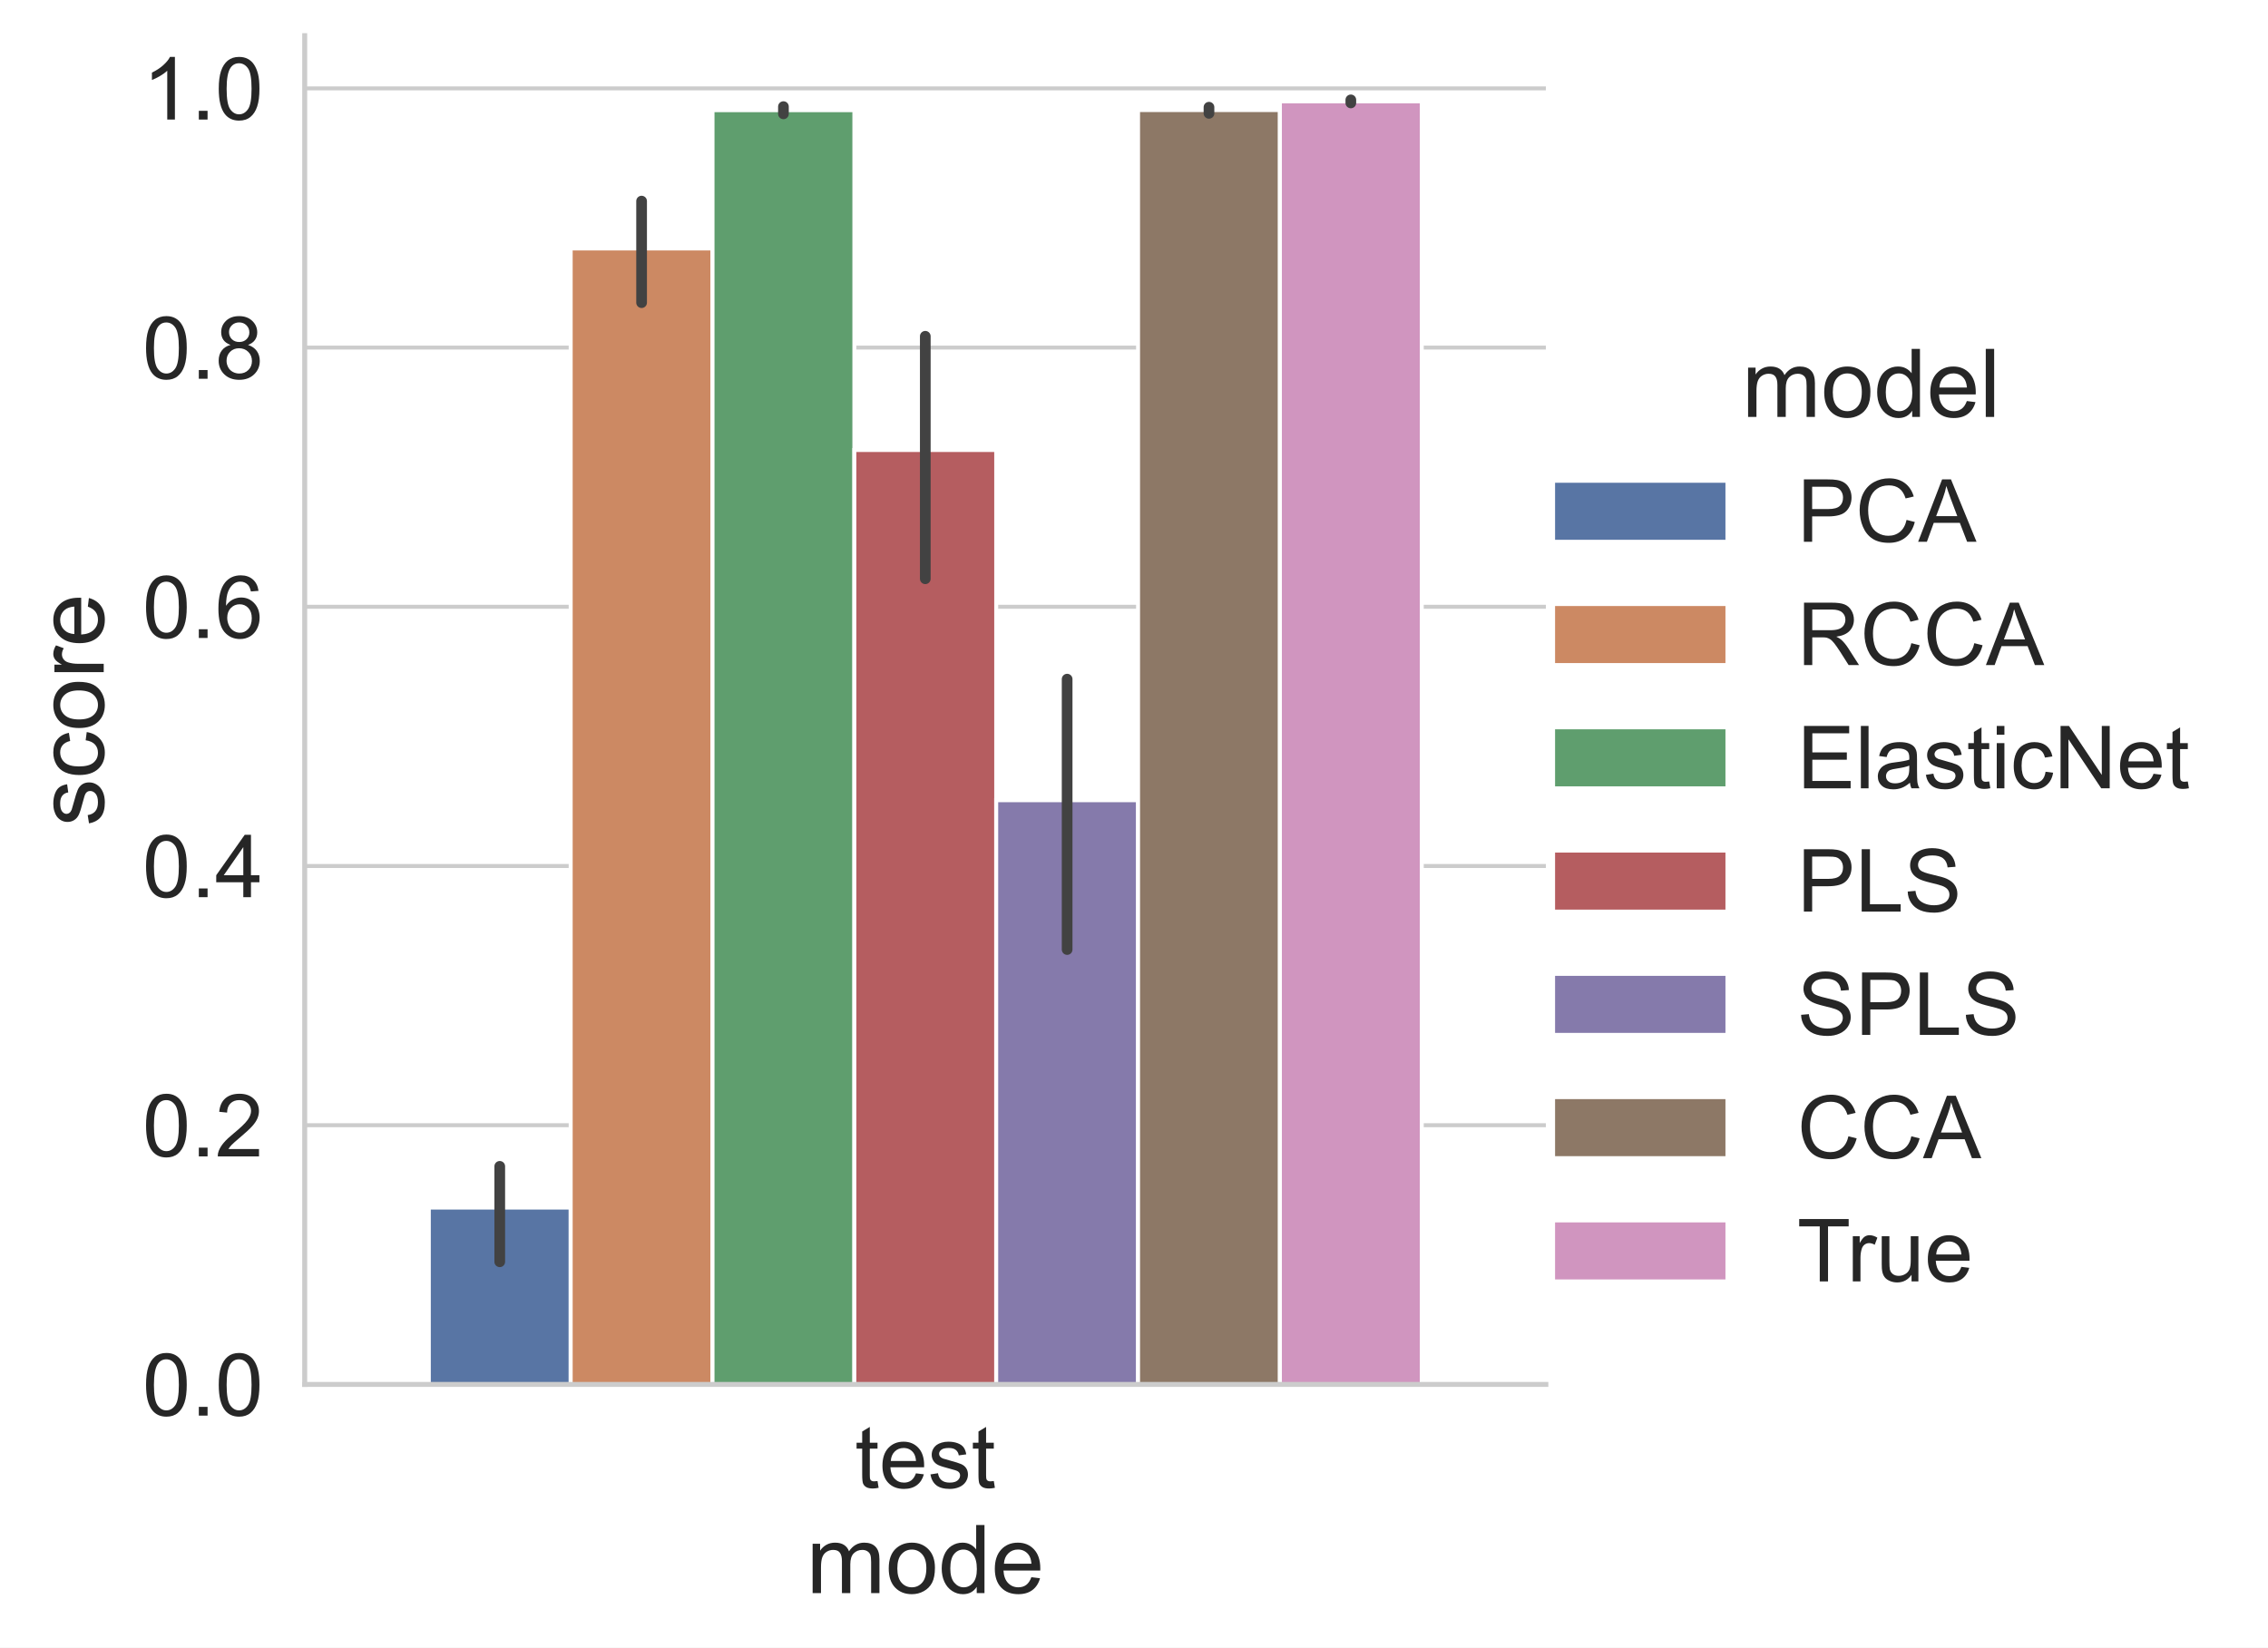
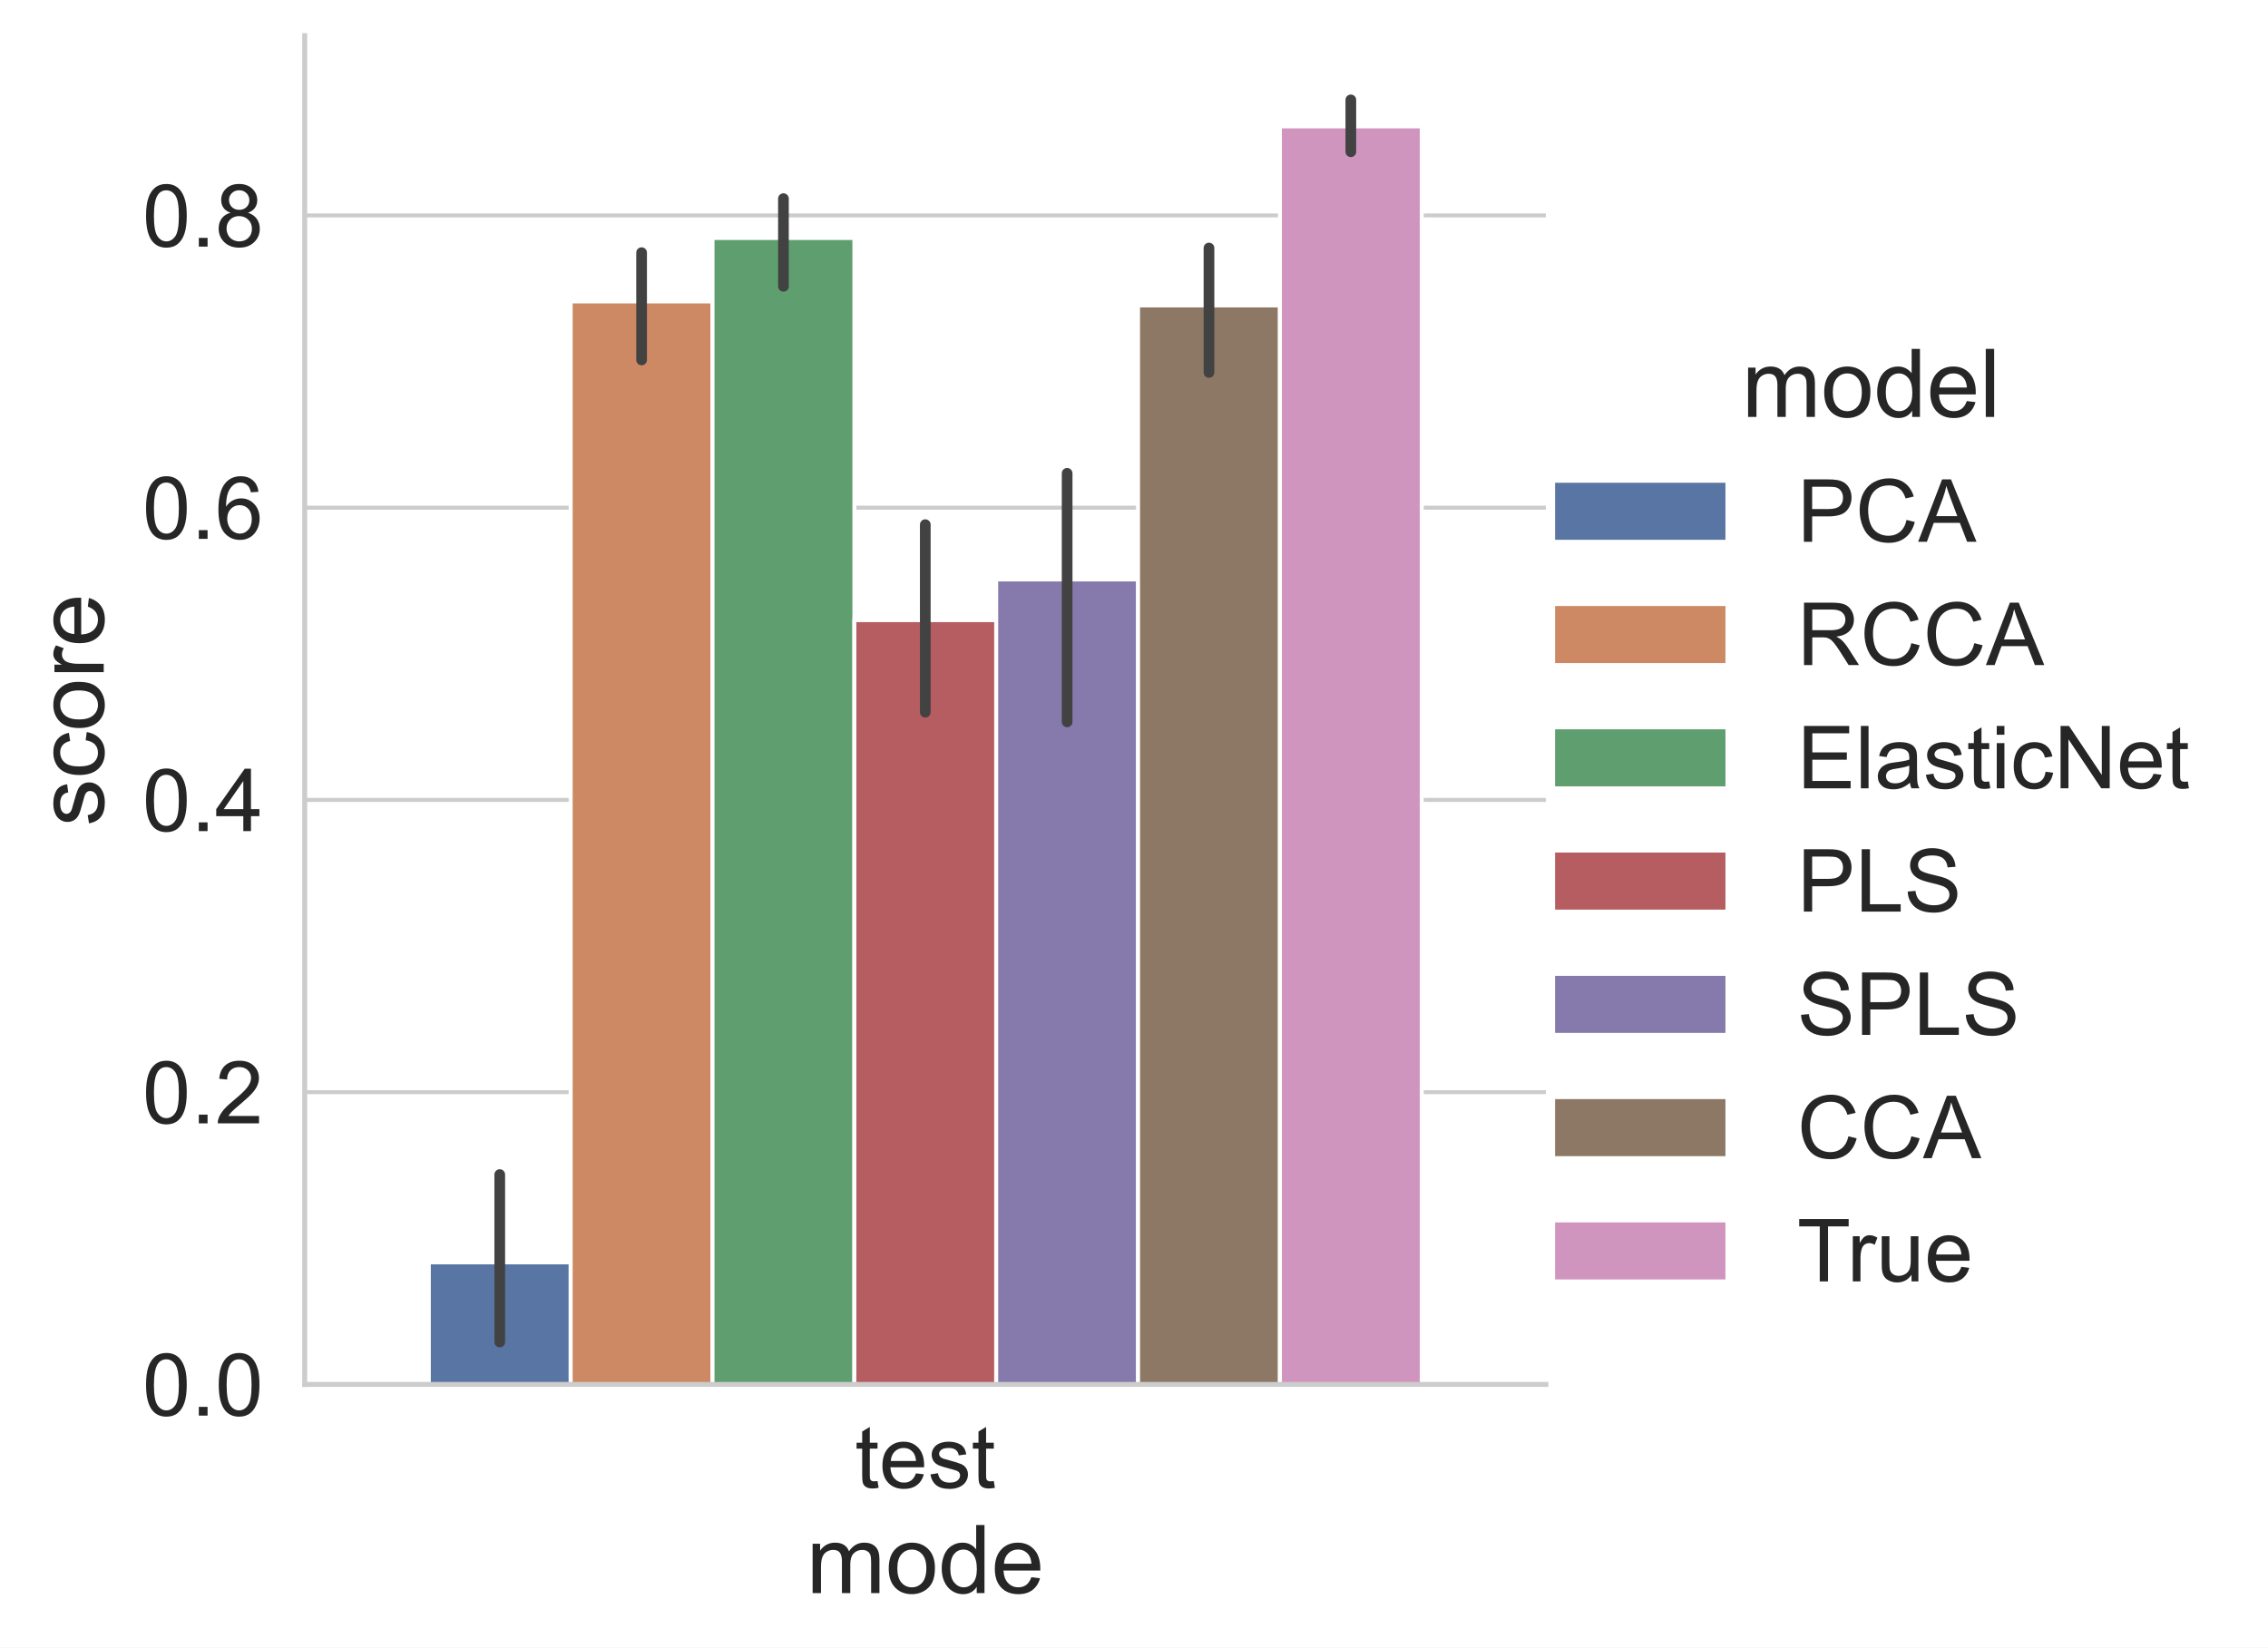
<svg xmlns="http://www.w3.org/2000/svg" xmlns:xlink="http://www.w3.org/1999/xlink" width="457.925pt" height="332.743pt" viewBox="0 0 457.925 332.743" version="1.1">
  <defs>
    <style type="text/css">*{stroke-linejoin: round; stroke-linecap: butt}</style>
  </defs>
  <g id="figure_1">
    <g id="patch_1">
      <path d="M 0 332.743  L 457.925 332.743  L 457.925 0  L 0 0  z " style="fill: #ffffff" />
    </g>
    <g id="axes_1">
      <g id="patch_2">
        <path d="M 61.523 279.588  L 312.121 279.588  L 312.121 7.2  L 61.523 7.2  z " style="fill: #ffffff" />
      </g>
      <g id="matplotlib.axis_1">
        <g id="xtick_1">
          <g id="text_1">
            <g style="fill: #262626" transform="translate(172.6391 300.4857) scale(0.176 -0.176)">
              <defs>
                <path id="ArialMT-74" d="M 1650 503  L 1731 6  Q 1494 -44 1306 -44  Q 1000 -44 831 53  Q 663 150 594 308  Q 525 466 525 972  L 525 2881  L 113 2881  L 113 3319  L 525 3319  L 525 4141  L 1084 4478  L 1084 3319  L 1650 3319  L 1650 2881  L 1084 2881  L 1084 941  Q 1084 700 1114 631  Q 1144 563 1211 522  Q 1278 481 1403 481  Q 1497 481 1650 503  z " transform="scale(0.015625)" />
                <path id="ArialMT-65" d="M 2694 1069  L 3275 997  Q 3138 488 2766 206  Q 2394 -75 1816 -75  Q 1088 -75 661 373  Q 234 822 234 1631  Q 234 2469 665 2931  Q 1097 3394 1784 3394  Q 2450 3394 2872 2941  Q 3294 2488 3294 1666  Q 3294 1616 3291 1516  L 816 1516  Q 847 969 1125 678  Q 1403 388 1819 388  Q 2128 388 2347 550  Q 2566 713 2694 1069  z M 847 1978  L 2700 1978  Q 2663 2397 2488 2606  Q 2219 2931 1791 2931  Q 1403 2931 1139 2672  Q 875 2413 847 1978  z " transform="scale(0.015625)" />
                <path id="ArialMT-73" d="M 197 991  L 753 1078  Q 800 744 1014 566  Q 1228 388 1613 388  Q 2000 388 2187 545  Q 2375 703 2375 916  Q 2375 1106 2209 1216  Q 2094 1291 1634 1406  Q 1016 1563 777 1677  Q 538 1791 414 1992  Q 291 2194 291 2438  Q 291 2659 392 2848  Q 494 3038 669 3163  Q 800 3259 1026 3326  Q 1253 3394 1513 3394  Q 1903 3394 2198 3281  Q 2494 3169 2634 2976  Q 2775 2784 2828 2463  L 2278 2388  Q 2241 2644 2061 2787  Q 1881 2931 1553 2931  Q 1166 2931 1000 2803  Q 834 2675 834 2503  Q 834 2394 903 2306  Q 972 2216 1119 2156  Q 1203 2125 1616 2013  Q 2213 1853 2448 1751  Q 2684 1650 2818 1456  Q 2953 1263 2953 975  Q 2953 694 2789 445  Q 2625 197 2315 61  Q 2006 -75 1616 -75  Q 969 -75 630 194  Q 291 463 197 991  z " transform="scale(0.015625)" />
              </defs>
              <use xlink:href="#ArialMT-74" />
              <use xlink:href="#ArialMT-65" x="27.783" />
              <use xlink:href="#ArialMT-73" x="83.398" />
              <use xlink:href="#ArialMT-74" x="133.398" />
            </g>
          </g>
        </g>
        <g id="text_2">
          <g style="fill: #262626" transform="translate(162.8102 321.7267) scale(0.192 -0.192)">
            <defs>
              <path id="ArialMT-6d" d="M 422 0  L 422 3319  L 925 3319  L 925 2853  Q 1081 3097 1340 3245  Q 1600 3394 1931 3394  Q 2300 3394 2536 3241  Q 2772 3088 2869 2813  Q 3263 3394 3894 3394  Q 4388 3394 4653 3120  Q 4919 2847 4919 2278  L 4919 0  L 4359 0  L 4359 2091  Q 4359 2428 4304 2576  Q 4250 2725 4106 2815  Q 3963 2906 3769 2906  Q 3419 2906 3187 2673  Q 2956 2441 2956 1928  L 2956 0  L 2394 0  L 2394 2156  Q 2394 2531 2256 2718  Q 2119 2906 1806 2906  Q 1569 2906 1367 2781  Q 1166 2656 1075 2415  Q 984 2175 984 1722  L 984 0  L 422 0  z " transform="scale(0.015625)" />
              <path id="ArialMT-6f" d="M 213 1659  Q 213 2581 725 3025  Q 1153 3394 1769 3394  Q 2453 3394 2887 2945  Q 3322 2497 3322 1706  Q 3322 1066 3130 698  Q 2938 331 2570 128  Q 2203 -75 1769 -75  Q 1072 -75 642 372  Q 213 819 213 1659  z M 791 1659  Q 791 1022 1069 705  Q 1347 388 1769 388  Q 2188 388 2466 706  Q 2744 1025 2744 1678  Q 2744 2294 2464 2611  Q 2184 2928 1769 2928  Q 1347 2928 1069 2612  Q 791 2297 791 1659  z " transform="scale(0.015625)" />
              <path id="ArialMT-64" d="M 2575 0  L 2575 419  Q 2259 -75 1647 -75  Q 1250 -75 917 144  Q 584 363 401 755  Q 219 1147 219 1656  Q 219 2153 384 2558  Q 550 2963 881 3178  Q 1213 3394 1622 3394  Q 1922 3394 2156 3267  Q 2391 3141 2538 2938  L 2538 4581  L 3097 4581  L 3097 0  L 2575 0  z M 797 1656  Q 797 1019 1065 703  Q 1334 388 1700 388  Q 2069 388 2326 689  Q 2584 991 2584 1609  Q 2584 2291 2321 2609  Q 2059 2928 1675 2928  Q 1300 2928 1048 2622  Q 797 2316 797 1656  z " transform="scale(0.015625)" />
            </defs>
            <use xlink:href="#ArialMT-6d" />
            <use xlink:href="#ArialMT-6f" x="83.301" />
            <use xlink:href="#ArialMT-64" x="138.916" />
            <use xlink:href="#ArialMT-65" x="194.531" />
          </g>
        </g>
      </g>
      <g id="matplotlib.axis_2">
        <g id="ytick_1">
          <g id="line2d_1">
-             <path d="M 61.523 279.588  L 312.121 279.588  " clip-path="url(#paaf817217c)" style="fill: none; stroke: #cccccc; stroke-width: 0.8; stroke-linecap: round" />
+             <path d="M 61.523 279.588  L 312.121 279.588  " clip-path="url(#p96ac923877)" style="fill: none; stroke: #cccccc; stroke-width: 0.8; stroke-linecap: round" />
          </g>
          <g id="text_3">
            <g style="fill: #262626" transform="translate(28.759 285.8869) scale(0.176 -0.176)">
              <defs>
                <path id="ArialMT-30" d="M 266 2259  Q 266 3072 433 3567  Q 600 4063 929 4331  Q 1259 4600 1759 4600  Q 2128 4600 2406 4451  Q 2684 4303 2865 4023  Q 3047 3744 3150 3342  Q 3253 2941 3253 2259  Q 3253 1453 3087 958  Q 2922 463 2592 192  Q 2263 -78 1759 -78  Q 1097 -78 719 397  Q 266 969 266 2259  z M 844 2259  Q 844 1131 1108 757  Q 1372 384 1759 384  Q 2147 384 2411 759  Q 2675 1134 2675 2259  Q 2675 3391 2411 3762  Q 2147 4134 1753 4134  Q 1366 4134 1134 3806  Q 844 3388 844 2259  z " transform="scale(0.015625)" />
                <path id="ArialMT-2e" d="M 581 0  L 581 641  L 1222 641  L 1222 0  L 581 0  z " transform="scale(0.015625)" />
              </defs>
              <use xlink:href="#ArialMT-30" />
              <use xlink:href="#ArialMT-2e" x="55.615" />
              <use xlink:href="#ArialMT-30" x="83.398" />
            </g>
          </g>
        </g>
        <g id="ytick_2">
          <g id="line2d_2">
-             <path d="M 61.523 227.239  L 312.121 227.239  " clip-path="url(#paaf817217c)" style="fill: none; stroke: #cccccc; stroke-width: 0.8; stroke-linecap: round" />
+             <path d="M 61.523 220.567  L 312.121 220.567  " clip-path="url(#p96ac923877)" style="fill: none; stroke: #cccccc; stroke-width: 0.8; stroke-linecap: round" />
          </g>
          <g id="text_4">
-             <g style="fill: #262626" transform="translate(28.759 233.5383) scale(0.176 -0.176)">
+             <g style="fill: #262626" transform="translate(28.759 226.8657) scale(0.176 -0.176)">
              <defs>
                <path id="ArialMT-32" d="M 3222 541  L 3222 0  L 194 0  Q 188 203 259 391  Q 375 700 629 1000  Q 884 1300 1366 1694  Q 2113 2306 2375 2664  Q 2638 3022 2638 3341  Q 2638 3675 2398 3904  Q 2159 4134 1775 4134  Q 1369 4134 1125 3890  Q 881 3647 878 3216  L 300 3275  Q 359 3922 746 4261  Q 1134 4600 1788 4600  Q 2447 4600 2831 4234  Q 3216 3869 3216 3328  Q 3216 3053 3103 2787  Q 2991 2522 2730 2228  Q 2469 1934 1863 1422  Q 1356 997 1212 845  Q 1069 694 975 541  L 3222 541  z " transform="scale(0.015625)" />
              </defs>
              <use xlink:href="#ArialMT-30" />
              <use xlink:href="#ArialMT-2e" x="55.615" />
              <use xlink:href="#ArialMT-32" x="83.398" />
            </g>
          </g>
        </g>
        <g id="ytick_3">
          <g id="line2d_3">
-             <path d="M 61.523 174.891  L 312.121 174.891  " clip-path="url(#paaf817217c)" style="fill: none; stroke: #cccccc; stroke-width: 0.8; stroke-linecap: round" />
+             <path d="M 61.523 161.546  L 312.121 161.546  " clip-path="url(#p96ac923877)" style="fill: none; stroke: #cccccc; stroke-width: 0.8; stroke-linecap: round" />
          </g>
          <g id="text_5">
-             <g style="fill: #262626" transform="translate(28.759 181.1897) scale(0.176 -0.176)">
+             <g style="fill: #262626" transform="translate(28.759 167.8444) scale(0.176 -0.176)">
              <defs>
                <path id="ArialMT-34" d="M 2069 0  L 2069 1097  L 81 1097  L 81 1613  L 2172 4581  L 2631 4581  L 2631 1613  L 3250 1613  L 3250 1097  L 2631 1097  L 2631 0  L 2069 0  z M 2069 1613  L 2069 3678  L 634 1613  L 2069 1613  z " transform="scale(0.015625)" />
              </defs>
              <use xlink:href="#ArialMT-30" />
              <use xlink:href="#ArialMT-2e" x="55.615" />
              <use xlink:href="#ArialMT-34" x="83.398" />
            </g>
          </g>
        </g>
        <g id="ytick_4">
          <g id="line2d_4">
-             <path d="M 61.523 122.542  L 312.121 122.542  " clip-path="url(#paaf817217c)" style="fill: none; stroke: #cccccc; stroke-width: 0.8; stroke-linecap: round" />
+             <path d="M 61.523 102.524  L 312.121 102.524  " clip-path="url(#p96ac923877)" style="fill: none; stroke: #cccccc; stroke-width: 0.8; stroke-linecap: round" />
          </g>
          <g id="text_6">
-             <g style="fill: #262626" transform="translate(28.759 128.8411) scale(0.176 -0.176)">
+             <g style="fill: #262626" transform="translate(28.759 108.8232) scale(0.176 -0.176)">
              <defs>
                <path id="ArialMT-36" d="M 3184 3459  L 2625 3416  Q 2550 3747 2413 3897  Q 2184 4138 1850 4138  Q 1581 4138 1378 3988  Q 1113 3794 959 3422  Q 806 3050 800 2363  Q 1003 2672 1297 2822  Q 1591 2972 1913 2972  Q 2475 2972 2870 2558  Q 3266 2144 3266 1488  Q 3266 1056 3080 686  Q 2894 316 2569 119  Q 2244 -78 1831 -78  Q 1128 -78 684 439  Q 241 956 241 2144  Q 241 3472 731 4075  Q 1159 4600 1884 4600  Q 2425 4600 2770 4297  Q 3116 3994 3184 3459  z M 888 1484  Q 888 1194 1011 928  Q 1134 663 1356 523  Q 1578 384 1822 384  Q 2178 384 2434 671  Q 2691 959 2691 1453  Q 2691 1928 2437 2201  Q 2184 2475 1800 2475  Q 1419 2475 1153 2201  Q 888 1928 888 1484  z " transform="scale(0.015625)" />
              </defs>
              <use xlink:href="#ArialMT-30" />
              <use xlink:href="#ArialMT-2e" x="55.615" />
              <use xlink:href="#ArialMT-36" x="83.398" />
            </g>
          </g>
        </g>
        <g id="ytick_5">
          <g id="line2d_5">
-             <path d="M 61.523 70.194  L 312.121 70.194  " clip-path="url(#paaf817217c)" style="fill: none; stroke: #cccccc; stroke-width: 0.8; stroke-linecap: round" />
+             <path d="M 61.523 43.503  L 312.121 43.503  " clip-path="url(#p96ac923877)" style="fill: none; stroke: #cccccc; stroke-width: 0.8; stroke-linecap: round" />
          </g>
          <g id="text_7">
-             <g style="fill: #262626" transform="translate(28.759 76.49248) scale(0.176 -0.176)">
+             <g style="fill: #262626" transform="translate(28.759 49.80198) scale(0.176 -0.176)">
              <defs>
                <path id="ArialMT-38" d="M 1131 2484  Q 781 2613 612 2850  Q 444 3088 444 3419  Q 444 3919 803 4259  Q 1163 4600 1759 4600  Q 2359 4600 2725 4251  Q 3091 3903 3091 3403  Q 3091 3084 2923 2848  Q 2756 2613 2416 2484  Q 2838 2347 3058 2040  Q 3278 1734 3278 1309  Q 3278 722 2862 322  Q 2447 -78 1769 -78  Q 1091 -78 675 323  Q 259 725 259 1325  Q 259 1772 486 2073  Q 713 2375 1131 2484  z M 1019 3438  Q 1019 3113 1228 2906  Q 1438 2700 1772 2700  Q 2097 2700 2305 2904  Q 2513 3109 2513 3406  Q 2513 3716 2298 3927  Q 2084 4138 1766 4138  Q 1444 4138 1231 3931  Q 1019 3725 1019 3438  z M 838 1322  Q 838 1081 952 856  Q 1066 631 1291 507  Q 1516 384 1775 384  Q 2178 384 2440 643  Q 2703 903 2703 1303  Q 2703 1709 2433 1975  Q 2163 2241 1756 2241  Q 1359 2241 1098 1978  Q 838 1716 838 1322  z " transform="scale(0.015625)" />
              </defs>
              <use xlink:href="#ArialMT-30" />
              <use xlink:href="#ArialMT-2e" x="55.615" />
              <use xlink:href="#ArialMT-38" x="83.398" />
            </g>
          </g>
        </g>
-         <g id="ytick_6">
-           <g id="line2d_6">
-             <path d="M 61.523 17.845  L 312.121 17.845  " clip-path="url(#paaf817217c)" style="fill: none; stroke: #cccccc; stroke-width: 0.8; stroke-linecap: round" />
-           </g>
-           <g id="text_8">
-             <g style="fill: #262626" transform="translate(28.759 24.14388) scale(0.176 -0.176)">
-               <defs>
-                 <path id="ArialMT-31" d="M 2384 0  L 1822 0  L 1822 3584  Q 1619 3391 1289 3197  Q 959 3003 697 2906  L 697 3450  Q 1169 3672 1522 3987  Q 1875 4303 2022 4600  L 2384 4600  L 2384 0  z " transform="scale(0.015625)" />
-               </defs>
-               <use xlink:href="#ArialMT-31" />
-               <use xlink:href="#ArialMT-2e" x="55.615" />
-               <use xlink:href="#ArialMT-30" x="83.398" />
-             </g>
-           </g>
-         </g>
-         <g id="text_9">
+         <g id="text_8">
          <g style="fill: #262626" transform="translate(20.943 166.8675) rotate(-90) scale(0.192 -0.192)">
            <defs>
              <path id="ArialMT-63" d="M 2588 1216  L 3141 1144  Q 3050 572 2676 248  Q 2303 -75 1759 -75  Q 1078 -75 664 370  Q 250 816 250 1647  Q 250 2184 428 2587  Q 606 2991 970 3192  Q 1334 3394 1763 3394  Q 2303 3394 2647 3120  Q 2991 2847 3088 2344  L 2541 2259  Q 2463 2594 2264 2762  Q 2066 2931 1784 2931  Q 1359 2931 1093 2626  Q 828 2322 828 1663  Q 828 994 1084 691  Q 1341 388 1753 388  Q 2084 388 2306 591  Q 2528 794 2588 1216  z " transform="scale(0.015625)" />
              <path id="ArialMT-72" d="M 416 0  L 416 3319  L 922 3319  L 922 2816  Q 1116 3169 1280 3281  Q 1444 3394 1641 3394  Q 1925 3394 2219 3213  L 2025 2691  Q 1819 2813 1613 2813  Q 1428 2813 1281 2702  Q 1134 2591 1072 2394  Q 978 2094 978 1738  L 978 0  L 416 0  z " transform="scale(0.015625)" />
            </defs>
            <use xlink:href="#ArialMT-73" />
            <use xlink:href="#ArialMT-63" x="50" />
            <use xlink:href="#ArialMT-6f" x="100" />
            <use xlink:href="#ArialMT-72" x="155.615" />
            <use xlink:href="#ArialMT-65" x="188.916" />
          </g>
        </g>
      </g>
      <g id="patch_3">
-         <path d="M 86.583 279.588  L 115.223 279.588  L 115.223 243.876  L 86.583 243.876  z " clip-path="url(#paaf817217c)" style="fill: #5875a4; stroke: #ffffff; stroke-width: 0.8; stroke-linejoin: miter" />
+         <path d="M 86.583 279.588  L 115.223 279.588  L 115.223 254.938  L 86.583 254.938  z " clip-path="url(#p96ac923877)" style="fill: #5875a4; stroke: #ffffff; stroke-width: 0.8; stroke-linejoin: miter" />
      </g>
      <g id="patch_4">
-         <path d="M 115.223 279.588  L 143.862 279.588  L 143.862 50.177  L 115.223 50.177  z " clip-path="url(#paaf817217c)" style="fill: #cc8963; stroke: #ffffff; stroke-width: 0.8; stroke-linejoin: miter" />
+         <path d="M 115.223 279.588  L 143.862 279.588  L 143.862 60.875  L 115.223 60.875  z " clip-path="url(#p96ac923877)" style="fill: #cc8963; stroke: #ffffff; stroke-width: 0.8; stroke-linejoin: miter" />
      </g>
      <g id="patch_5">
-         <path d="M 143.862 279.588  L 172.502 279.588  L 172.502 22.248  L 143.862 22.248  z " clip-path="url(#paaf817217c)" style="fill: #5f9e6e; stroke: #ffffff; stroke-width: 0.8; stroke-linejoin: miter" />
+         <path d="M 143.862 279.588  L 172.502 279.588  L 172.502 48.072  L 143.862 48.072  z " clip-path="url(#p96ac923877)" style="fill: #5f9e6e; stroke: #ffffff; stroke-width: 0.8; stroke-linejoin: miter" />
      </g>
      <g id="patch_6">
-         <path d="M 172.502 279.588  L 201.142 279.588  L 201.142 90.884  L 172.502 90.884  z " clip-path="url(#paaf817217c)" style="fill: #b55d60; stroke: #ffffff; stroke-width: 0.8; stroke-linejoin: miter" />
+         <path d="M 172.502 279.588  L 201.142 279.588  L 201.142 125.24  L 172.502 125.24  z " clip-path="url(#p96ac923877)" style="fill: #b55d60; stroke: #ffffff; stroke-width: 0.8; stroke-linejoin: miter" />
      </g>
      <g id="patch_7">
-         <path d="M 201.142 279.588  L 229.782 279.588  L 229.782 161.609  L 201.142 161.609  z " clip-path="url(#paaf817217c)" style="fill: #857aab; stroke: #ffffff; stroke-width: 0.8; stroke-linejoin: miter" />
+         <path d="M 201.142 279.588  L 229.782 279.588  L 229.782 117.019  L 201.142 117.019  z " clip-path="url(#p96ac923877)" style="fill: #857aab; stroke: #ffffff; stroke-width: 0.8; stroke-linejoin: miter" />
      </g>
      <g id="patch_8">
-         <path d="M 229.782 279.588  L 258.422 279.588  L 258.422 22.224  L 229.782 22.224  z " clip-path="url(#paaf817217c)" style="fill: #8d7866; stroke: #ffffff; stroke-width: 0.8; stroke-linejoin: miter" />
+         <path d="M 229.782 279.588  L 258.422 279.588  L 258.422 61.685  L 229.782 61.685  z " clip-path="url(#p96ac923877)" style="fill: #8d7866; stroke: #ffffff; stroke-width: 0.8; stroke-linejoin: miter" />
      </g>
      <g id="patch_9">
-         <path d="M 258.422 279.588  L 287.062 279.588  L 287.062 20.471  L 258.422 20.471  z " clip-path="url(#paaf817217c)" style="fill: #d095bf; stroke: #ffffff; stroke-width: 0.8; stroke-linejoin: miter" />
+         <path d="M 258.422 279.588  L 287.062 279.588  L 287.062 25.519  L 258.422 25.519  z " clip-path="url(#p96ac923877)" style="fill: #d095bf; stroke: #ffffff; stroke-width: 0.8; stroke-linejoin: miter" />
+       </g>
+       <g id="line2d_6">
+         <path d="M 100.903 271.03  L 100.903 237.211  " clip-path="url(#p96ac923877)" style="fill: none; stroke: #424242; stroke-width: 2.16; stroke-linecap: round" />
      </g>
      <g id="line2d_7">
-         <path d="M 100.903 254.82  L 100.903 235.547  " clip-path="url(#paaf817217c)" style="fill: none; stroke: #424242; stroke-width: 2.16; stroke-linecap: round" />
+         <path d="M 129.543 72.689  L 129.543 51.026  " clip-path="url(#p96ac923877)" style="fill: none; stroke: #424242; stroke-width: 2.16; stroke-linecap: round" />
      </g>
      <g id="line2d_8">
-         <path d="M 129.543 61.122  L 129.543 40.614  " clip-path="url(#paaf817217c)" style="fill: none; stroke: #424242; stroke-width: 2.16; stroke-linecap: round" />
+         <path d="M 158.182 57.824  L 158.182 40.116  " clip-path="url(#p96ac923877)" style="fill: none; stroke: #424242; stroke-width: 2.16; stroke-linecap: round" />
      </g>
      <g id="line2d_9">
-         <path d="M 158.182 22.993  L 158.182 21.532  " clip-path="url(#paaf817217c)" style="fill: none; stroke: #424242; stroke-width: 2.16; stroke-linecap: round" />
+         <path d="M 186.822 143.833  L 186.822 105.955  " clip-path="url(#p96ac923877)" style="fill: none; stroke: #424242; stroke-width: 2.16; stroke-linecap: round" />
      </g>
      <g id="line2d_10">
-         <path d="M 186.822 116.883  L 186.822 67.913  " clip-path="url(#paaf817217c)" style="fill: none; stroke: #424242; stroke-width: 2.16; stroke-linecap: round" />
+         <path d="M 215.462 145.783  L 215.462 95.589  " clip-path="url(#p96ac923877)" style="fill: none; stroke: #424242; stroke-width: 2.16; stroke-linecap: round" />
      </g>
      <g id="line2d_11">
-         <path d="M 215.462 191.761  L 215.462 137.155  " clip-path="url(#paaf817217c)" style="fill: none; stroke: #424242; stroke-width: 2.16; stroke-linecap: round" />
+         <path d="M 244.102 75.222  L 244.102 50.088  " clip-path="url(#p96ac923877)" style="fill: none; stroke: #424242; stroke-width: 2.16; stroke-linecap: round" />
      </g>
      <g id="line2d_12">
-         <path d="M 244.102 22.891  L 244.102 21.651  " clip-path="url(#paaf817217c)" style="fill: none; stroke: #424242; stroke-width: 2.16; stroke-linecap: round" />
-       </g>
-       <g id="line2d_13">
-         <path d="M 272.742 20.786  L 272.742 20.171  " clip-path="url(#paaf817217c)" style="fill: none; stroke: #424242; stroke-width: 2.16; stroke-linecap: round" />
+         <path d="M 272.742 30.647  L 272.742 20.171  " clip-path="url(#p96ac923877)" style="fill: none; stroke: #424242; stroke-width: 2.16; stroke-linecap: round" />
      </g>
      <g id="patch_10">
        <path d="M 61.523 279.588  L 61.523 7.2  " style="fill: none; stroke: #cccccc; stroke-linejoin: miter; stroke-linecap: square" />
      </g>
      <g id="patch_11">
        <path d="M 61.523 279.588  L 312.121 279.588  " style="fill: none; stroke: #cccccc; stroke-linejoin: miter; stroke-linecap: square" />
      </g>
    </g>
    <g id="legend_1">
-       <g id="text_10">
+       <g id="text_9">
        <g style="fill: #262626" transform="translate(351.6878 84.19975) scale(0.192 -0.192)">
          <defs>
            <path id="ArialMT-6c" d="M 409 0  L 409 4581  L 972 4581  L 972 0  L 409 0  z " transform="scale(0.015625)" />
          </defs>
          <use xlink:href="#ArialMT-6d" />
          <use xlink:href="#ArialMT-6f" x="83.301" />
          <use xlink:href="#ArialMT-64" x="138.916" />
          <use xlink:href="#ArialMT-65" x="194.531" />
          <use xlink:href="#ArialMT-6c" x="250.146" />
        </g>
      </g>
      <g id="patch_12">
        <path d="M 313.58 109.413  L 348.78 109.413  L 348.78 97.094  L 313.58 97.094  z " style="fill: #5875a4; stroke: #ffffff; stroke-width: 0.8; stroke-linejoin: miter" />
      </g>
-       <g id="text_11">
+       <g id="text_10">
        <g style="fill: #262626" transform="translate(362.8604 109.4135) scale(0.176 -0.176)">
          <defs>
            <path id="ArialMT-50" d="M 494 0  L 494 4581  L 2222 4581  Q 2678 4581 2919 4538  Q 3256 4481 3484 4323  Q 3713 4166 3852 3881  Q 3991 3597 3991 3256  Q 3991 2672 3619 2267  Q 3247 1863 2275 1863  L 1100 1863  L 1100 0  L 494 0  z M 1100 2403  L 2284 2403  Q 2872 2403 3119 2622  Q 3366 2841 3366 3238  Q 3366 3525 3220 3729  Q 3075 3934 2838 4000  Q 2684 4041 2272 4041  L 1100 4041  L 1100 2403  z " transform="scale(0.015625)" />
            <path id="ArialMT-43" d="M 3763 1606  L 4369 1453  Q 4178 706 3683 314  Q 3188 -78 2472 -78  Q 1731 -78 1267 223  Q 803 525 561 1097  Q 319 1669 319 2325  Q 319 3041 592 3573  Q 866 4106 1370 4382  Q 1875 4659 2481 4659  Q 3169 4659 3637 4309  Q 4106 3959 4291 3325  L 3694 3184  Q 3534 3684 3231 3912  Q 2928 4141 2469 4141  Q 1941 4141 1586 3887  Q 1231 3634 1087 3207  Q 944 2781 944 2328  Q 944 1744 1114 1308  Q 1284 872 1643 656  Q 2003 441 2422 441  Q 2931 441 3284 734  Q 3638 1028 3763 1606  z " transform="scale(0.015625)" />
            <path id="ArialMT-41" d="M -9 0  L 1750 4581  L 2403 4581  L 4278 0  L 3588 0  L 3053 1388  L 1138 1388  L 634 0  L -9 0  z M 1313 1881  L 2866 1881  L 2388 3150  Q 2169 3728 2063 4100  Q 1975 3659 1816 3225  L 1313 1881  z " transform="scale(0.015625)" />
          </defs>
          <use xlink:href="#ArialMT-50" />
          <use xlink:href="#ArialMT-43" x="66.699" />
          <use xlink:href="#ArialMT-41" x="138.916" />
        </g>
      </g>
      <g id="patch_13">
        <path d="M 313.58 134.309  L 348.78 134.309  L 348.78 121.989  L 313.58 121.989  z " style="fill: #cc8963; stroke: #ffffff; stroke-width: 0.8; stroke-linejoin: miter" />
      </g>
-       <g id="text_12">
+       <g id="text_11">
        <g style="fill: #262626" transform="translate(362.8604 134.3092) scale(0.176 -0.176)">
          <defs>
            <path id="ArialMT-52" d="M 503 0  L 503 4581  L 2534 4581  Q 3147 4581 3465 4457  Q 3784 4334 3975 4021  Q 4166 3709 4166 3331  Q 4166 2844 3850 2509  Q 3534 2175 2875 2084  Q 3116 1969 3241 1856  Q 3506 1613 3744 1247  L 4541 0  L 3778 0  L 3172 953  Q 2906 1366 2734 1584  Q 2563 1803 2427 1890  Q 2291 1978 2150 2013  Q 2047 2034 1813 2034  L 1109 2034  L 1109 0  L 503 0  z M 1109 2559  L 2413 2559  Q 2828 2559 3062 2645  Q 3297 2731 3419 2920  Q 3541 3109 3541 3331  Q 3541 3656 3305 3865  Q 3069 4075 2559 4075  L 1109 4075  L 1109 2559  z " transform="scale(0.015625)" />
          </defs>
          <use xlink:href="#ArialMT-52" />
          <use xlink:href="#ArialMT-43" x="72.217" />
          <use xlink:href="#ArialMT-43" x="144.434" />
          <use xlink:href="#ArialMT-41" x="216.65" />
        </g>
      </g>
      <g id="patch_14">
        <path d="M 313.58 159.205  L 348.78 159.205  L 348.78 146.885  L 313.58 146.885  z " style="fill: #5f9e6e; stroke: #ffffff; stroke-width: 0.8; stroke-linejoin: miter" />
      </g>
-       <g id="text_13">
+       <g id="text_12">
        <g style="fill: #262626" transform="translate(362.8604 159.205) scale(0.176 -0.176)">
          <defs>
            <path id="ArialMT-45" d="M 506 0  L 506 4581  L 3819 4581  L 3819 4041  L 1113 4041  L 1113 2638  L 3647 2638  L 3647 2100  L 1113 2100  L 1113 541  L 3925 541  L 3925 0  L 506 0  z " transform="scale(0.015625)" />
            <path id="ArialMT-61" d="M 2588 409  Q 2275 144 1986 34  Q 1697 -75 1366 -75  Q 819 -75 525 192  Q 231 459 231 875  Q 231 1119 342 1320  Q 453 1522 633 1644  Q 813 1766 1038 1828  Q 1203 1872 1538 1913  Q 2219 1994 2541 2106  Q 2544 2222 2544 2253  Q 2544 2597 2384 2738  Q 2169 2928 1744 2928  Q 1347 2928 1158 2789  Q 969 2650 878 2297  L 328 2372  Q 403 2725 575 2942  Q 747 3159 1072 3276  Q 1397 3394 1825 3394  Q 2250 3394 2515 3294  Q 2781 3194 2906 3042  Q 3031 2891 3081 2659  Q 3109 2516 3109 2141  L 3109 1391  Q 3109 606 3145 398  Q 3181 191 3288 0  L 2700 0  Q 2613 175 2588 409  z M 2541 1666  Q 2234 1541 1622 1453  Q 1275 1403 1131 1340  Q 988 1278 909 1158  Q 831 1038 831 891  Q 831 666 1001 516  Q 1172 366 1500 366  Q 1825 366 2078 508  Q 2331 650 2450 897  Q 2541 1088 2541 1459  L 2541 1666  z " transform="scale(0.015625)" />
            <path id="ArialMT-69" d="M 425 3934  L 425 4581  L 988 4581  L 988 3934  L 425 3934  z M 425 0  L 425 3319  L 988 3319  L 988 0  L 425 0  z " transform="scale(0.015625)" />
            <path id="ArialMT-4e" d="M 488 0  L 488 4581  L 1109 4581  L 3516 984  L 3516 4581  L 4097 4581  L 4097 0  L 3475 0  L 1069 3600  L 1069 0  L 488 0  z " transform="scale(0.015625)" />
          </defs>
          <use xlink:href="#ArialMT-45" />
          <use xlink:href="#ArialMT-6c" x="66.699" />
          <use xlink:href="#ArialMT-61" x="88.916" />
          <use xlink:href="#ArialMT-73" x="144.531" />
          <use xlink:href="#ArialMT-74" x="194.531" />
          <use xlink:href="#ArialMT-69" x="222.314" />
          <use xlink:href="#ArialMT-63" x="244.531" />
          <use xlink:href="#ArialMT-4e" x="294.531" />
          <use xlink:href="#ArialMT-65" x="366.748" />
          <use xlink:href="#ArialMT-74" x="422.363" />
        </g>
      </g>
      <g id="patch_15">
        <path d="M 313.58 184.101  L 348.78 184.101  L 348.78 171.781  L 313.58 171.781  z " style="fill: #b55d60; stroke: #ffffff; stroke-width: 0.8; stroke-linejoin: miter" />
      </g>
-       <g id="text_14">
+       <g id="text_13">
        <g style="fill: #262626" transform="translate(362.8604 184.1008) scale(0.176 -0.176)">
          <defs>
            <path id="ArialMT-4c" d="M 469 0  L 469 4581  L 1075 4581  L 1075 541  L 3331 541  L 3331 0  L 469 0  z " transform="scale(0.015625)" />
            <path id="ArialMT-53" d="M 288 1472  L 859 1522  Q 900 1178 1048 958  Q 1197 738 1509 602  Q 1822 466 2213 466  Q 2559 466 2825 569  Q 3091 672 3220 851  Q 3350 1031 3350 1244  Q 3350 1459 3225 1620  Q 3100 1781 2813 1891  Q 2628 1963 1997 2114  Q 1366 2266 1113 2400  Q 784 2572 623 2826  Q 463 3081 463 3397  Q 463 3744 659 4045  Q 856 4347 1234 4503  Q 1613 4659 2075 4659  Q 2584 4659 2973 4495  Q 3363 4331 3572 4012  Q 3781 3694 3797 3291  L 3216 3247  Q 3169 3681 2898 3903  Q 2628 4125 2100 4125  Q 1550 4125 1298 3923  Q 1047 3722 1047 3438  Q 1047 3191 1225 3031  Q 1400 2872 2139 2705  Q 2878 2538 3153 2413  Q 3553 2228 3743 1945  Q 3934 1663 3934 1294  Q 3934 928 3725 604  Q 3516 281 3123 101  Q 2731 -78 2241 -78  Q 1619 -78 1198 103  Q 778 284 539 648  Q 300 1013 288 1472  z " transform="scale(0.015625)" />
          </defs>
          <use xlink:href="#ArialMT-50" />
          <use xlink:href="#ArialMT-4c" x="66.699" />
          <use xlink:href="#ArialMT-53" x="122.314" />
        </g>
      </g>
      <g id="patch_16">
        <path d="M 313.58 208.996  L 348.78 208.996  L 348.78 196.677  L 313.58 196.677  z " style="fill: #857aab; stroke: #ffffff; stroke-width: 0.8; stroke-linejoin: miter" />
      </g>
-       <g id="text_15">
+       <g id="text_14">
        <g style="fill: #262626" transform="translate(362.8604 208.9965) scale(0.176 -0.176)">
          <use xlink:href="#ArialMT-53" />
          <use xlink:href="#ArialMT-50" x="66.699" />
          <use xlink:href="#ArialMT-4c" x="133.398" />
          <use xlink:href="#ArialMT-53" x="189.014" />
        </g>
      </g>
      <g id="patch_17">
        <path d="M 313.58 233.892  L 348.78 233.892  L 348.78 221.572  L 313.58 221.572  z " style="fill: #8d7866; stroke: #ffffff; stroke-width: 0.8; stroke-linejoin: miter" />
      </g>
-       <g id="text_16">
+       <g id="text_15">
        <g style="fill: #262626" transform="translate(362.8604 233.8922) scale(0.176 -0.176)">
          <use xlink:href="#ArialMT-43" />
          <use xlink:href="#ArialMT-43" x="72.217" />
          <use xlink:href="#ArialMT-41" x="144.434" />
        </g>
      </g>
      <g id="patch_18">
        <path d="M 313.58 258.788  L 348.78 258.788  L 348.78 246.468  L 313.58 246.468  z " style="fill: #d095bf; stroke: #ffffff; stroke-width: 0.8; stroke-linejoin: miter" />
      </g>
-       <g id="text_17">
+       <g id="text_16">
        <g style="fill: #262626" transform="translate(362.8604 258.788) scale(0.176 -0.176)">
          <defs>
            <path id="ArialMT-54" d="M 1659 0  L 1659 4041  L 150 4041  L 150 4581  L 3781 4581  L 3781 4041  L 2266 4041  L 2266 0  L 1659 0  z " transform="scale(0.015625)" />
            <path id="ArialMT-75" d="M 2597 0  L 2597 488  Q 2209 -75 1544 -75  Q 1250 -75 995 37  Q 741 150 617 320  Q 494 491 444 738  Q 409 903 409 1263  L 409 3319  L 972 3319  L 972 1478  Q 972 1038 1006 884  Q 1059 663 1231 536  Q 1403 409 1656 409  Q 1909 409 2131 539  Q 2353 669 2445 892  Q 2538 1116 2538 1541  L 2538 3319  L 3100 3319  L 3100 0  L 2597 0  z " transform="scale(0.015625)" />
          </defs>
          <use xlink:href="#ArialMT-54" />
          <use xlink:href="#ArialMT-72" x="57.334" />
          <use xlink:href="#ArialMT-75" x="90.635" />
          <use xlink:href="#ArialMT-65" x="146.25" />
        </g>
      </g>
    </g>
  </g>
  <defs>
-     <clipPath id="paaf817217c">
+     <clipPath id="p96ac923877">
      <rect x="61.523" y="7.2" width="250.598" height="272.388" />
    </clipPath>
  </defs>
</svg>
